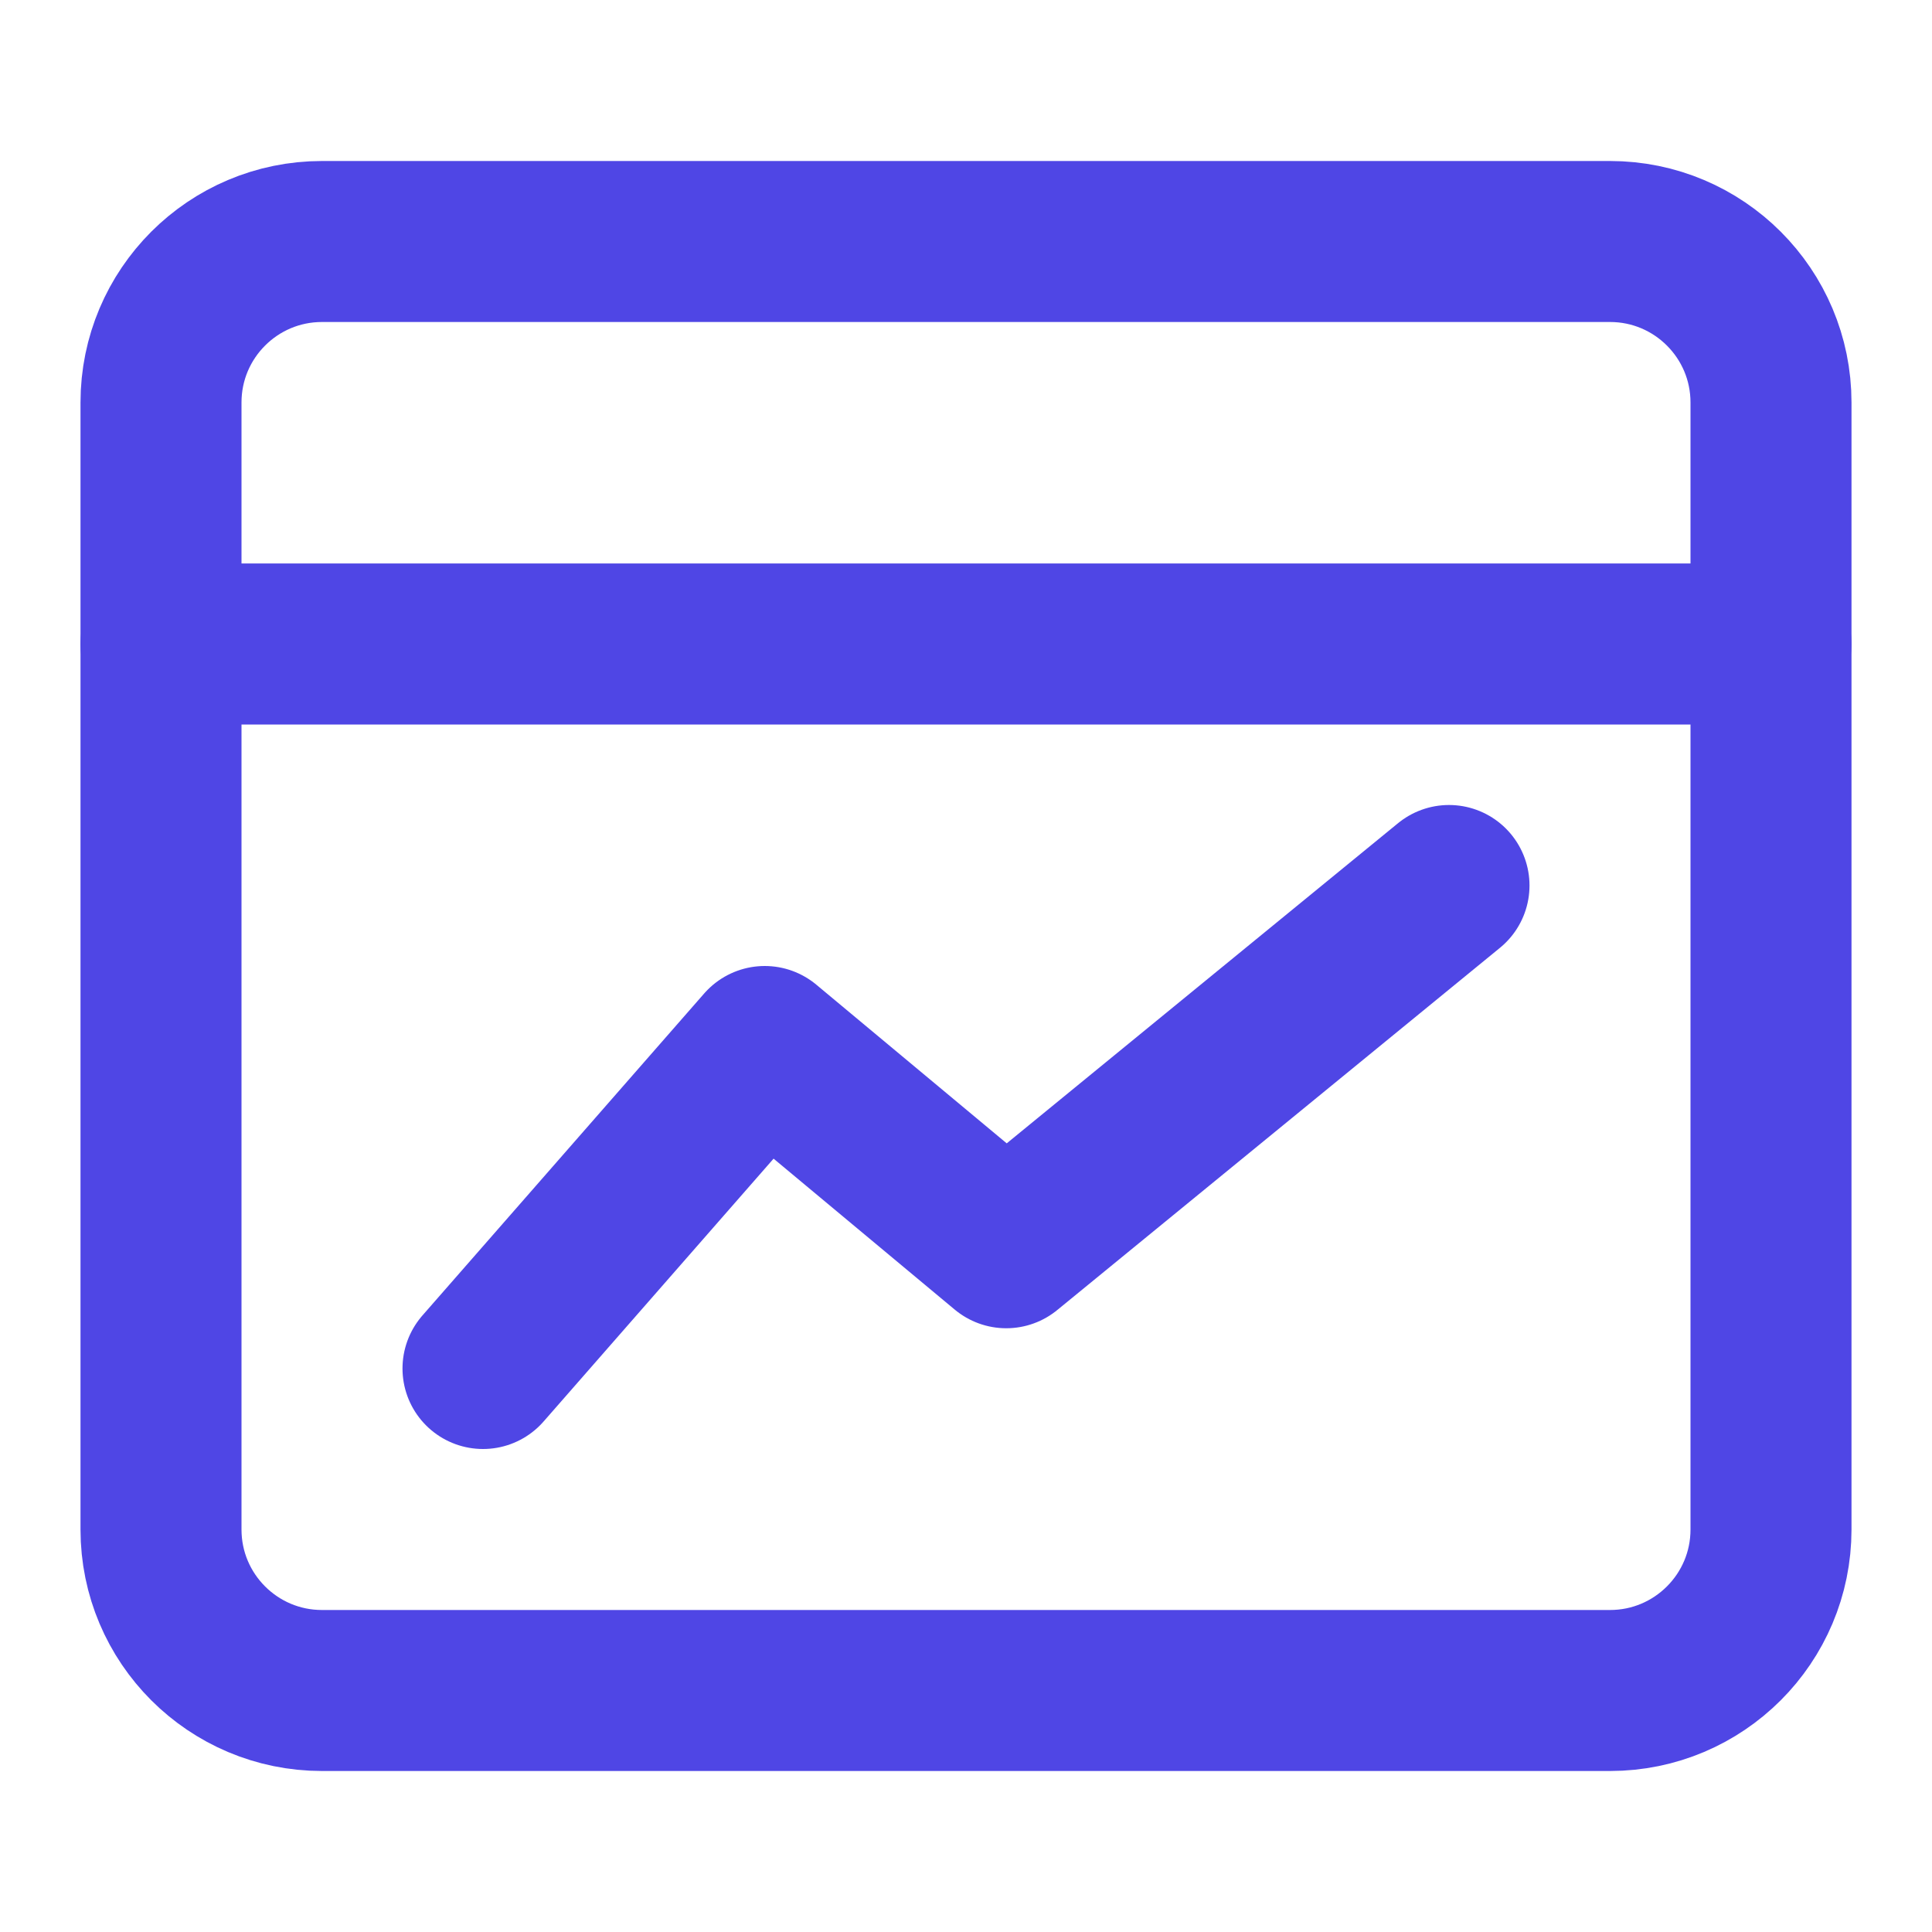
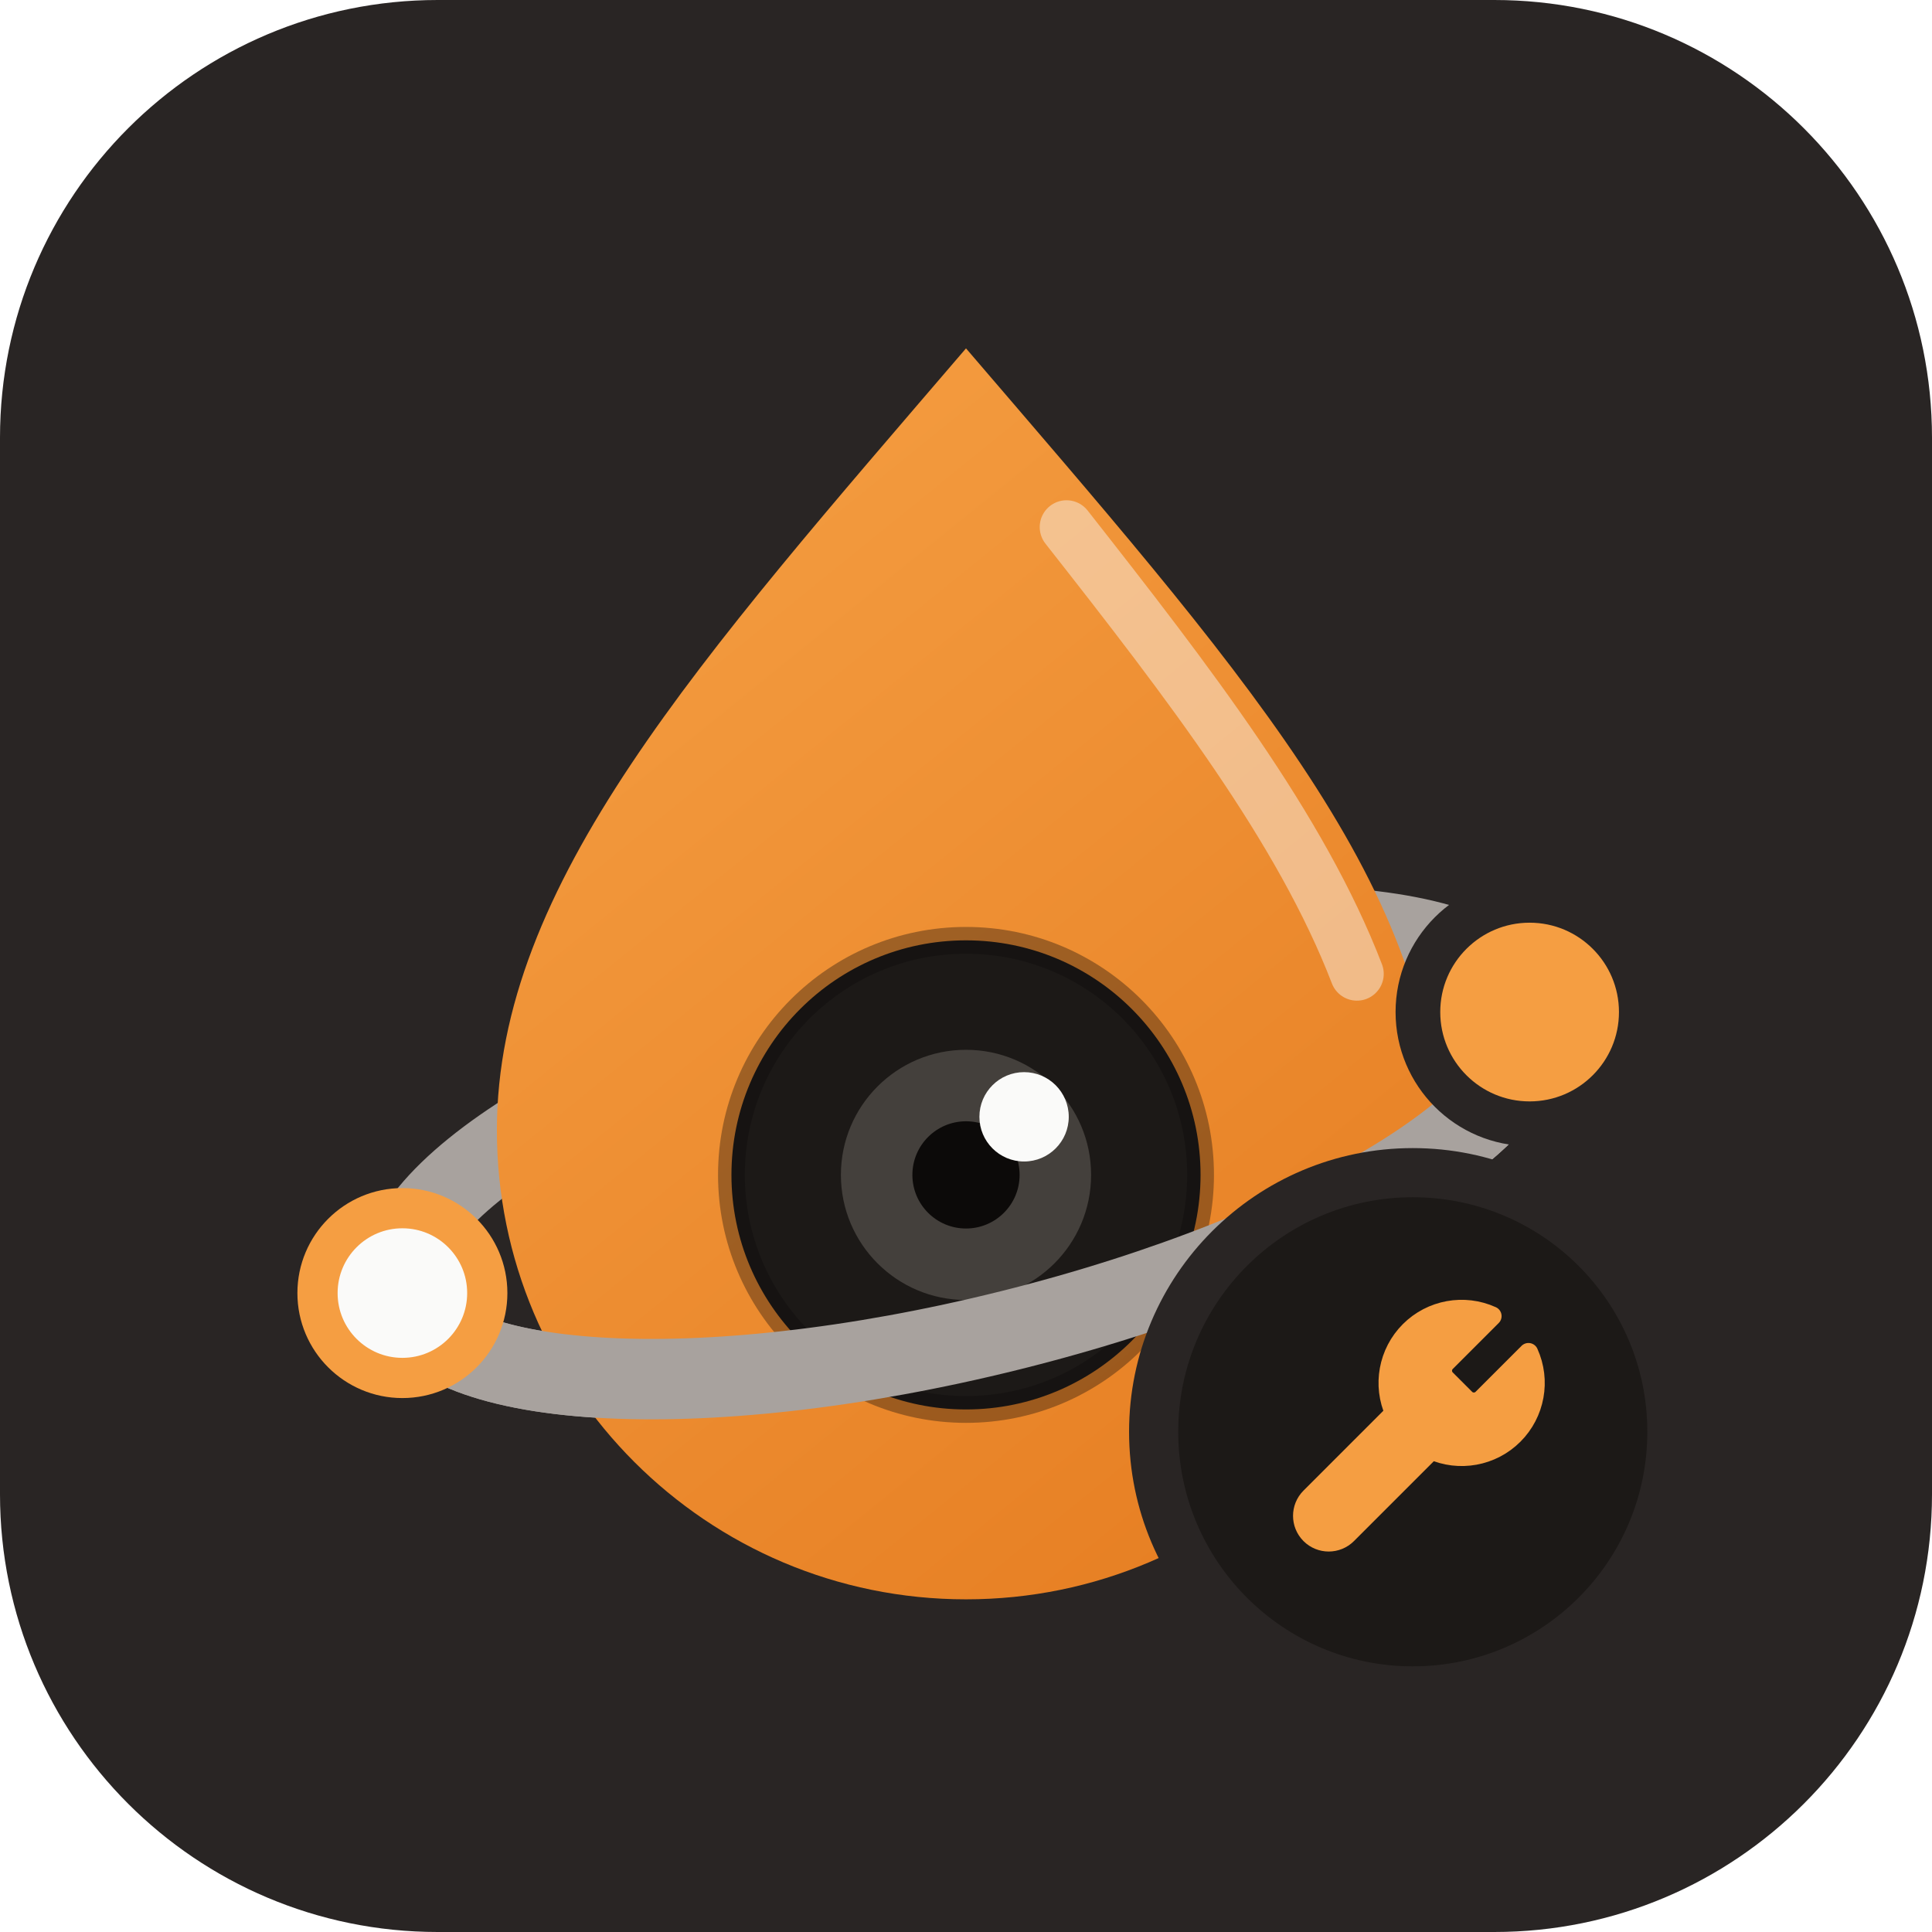
- <svg xmlns="http://www.w3.org/2000/svg" viewBox="0 0 24 24" fill="none" stroke="#4f46e5" stroke-width="2" stroke-linecap="round" stroke-linejoin="round">
-   <rect x="2" y="3" width="20" height="18" rx="2" />
-   <path d="M2 8h20" />
-   <path d="m6 17 3.5-4 3 2.5L18 11" />
+ <svg xmlns="http://www.w3.org/2000/svg" width="64" height="64" viewBox="0 0 64 64" fill="none">
+   <rect width="64" height="64" rx="14.5" fill="#292524" />
+   <g transform="translate(32 33) scale(0.74) translate(-32 -34)">
+     <ellipse cx="32" cy="41" rx="26" ry="8.2" fill="none" stroke="#a8a29e" stroke-width="3.6" stroke-linecap="round" transform="rotate(-14 32 41)" />
+     <defs>
+       <linearGradient id="g36" x1="0.2" y1="0" x2="0.8" y2="1">
+         <stop offset="0" stop-color="#f59e42" />
+         <stop offset="1" stop-color="#e67e22" />
+       </linearGradient>
+     </defs>
+     <path d="M32 5 C44 19 53 29 53 40 a21 21 0 0 1 -42 0 C11 29 20 19 32 5 Z" fill="url(#g36)" />
+     <path d="M36.5 13 C42 20 47 26.5 49.5 33" stroke="#fafaf9" stroke-opacity="0.45" stroke-width="2.4" stroke-linecap="round" fill="none" />
+     <circle cx="32" cy="42" r="10.5" fill="#1c1917" />
+     <circle cx="32" cy="42" r="10.5" fill="none" stroke="#0c0a09" stroke-opacity="0.35" stroke-width="1.2" />
+     <circle cx="32" cy="42" r="5.6" fill="#44403c" />
+     <circle cx="32" cy="42" r="2.4" fill="#0c0a09" />
+     <circle cx="34.6" cy="39.4" r="2" fill="#fafaf9" />
+     <defs>
+       <clipPath id="c37">
+         <rect x="0" y="41" width="64" height="30" />
+       </clipPath>
+     </defs>
+     <g transform="rotate(-14 32 41)">
+       <ellipse cx="32" cy="41" rx="26" ry="8.2" fill="none" stroke="#a8a29e" stroke-width="3.6" stroke-linecap="round" clip-path="url(#c37)" />
+     </g>
+     <circle cx="57.23" cy="34.71" r="5" fill="#f59e42" stroke="#292524" stroke-width="2" />
+     <circle cx="6.77" cy="47.29" r="3.8" fill="#fafaf9" stroke="#f59e42" stroke-width="1.8" />
+     <circle cx="52" cy="53.5" r="12.7" fill="#292524" />
+     <circle cx="52" cy="53.5" r="10.5" fill="#1c1917" />
+     <g transform="translate(45.4375 46.9375) scale(0.546875)">
+       <path d="M14.7 6.3a1 1 0 0 0 0 1.4l1.6 1.6a1 1 0 0 0 1.4 0l3.77-3.77a6 6 0 0 1-7.94 7.94l-6.91 6.91a2.12 2.12 0 0 1-3-3l6.91-6.91a6 6 0 0 1 7.94-7.94l-3.76 3.76z" fill="#f59e42" stroke="#f59e42" stroke-width="1.6" stroke-linejoin="round" />
+     </g>
+   </g>
</svg>
